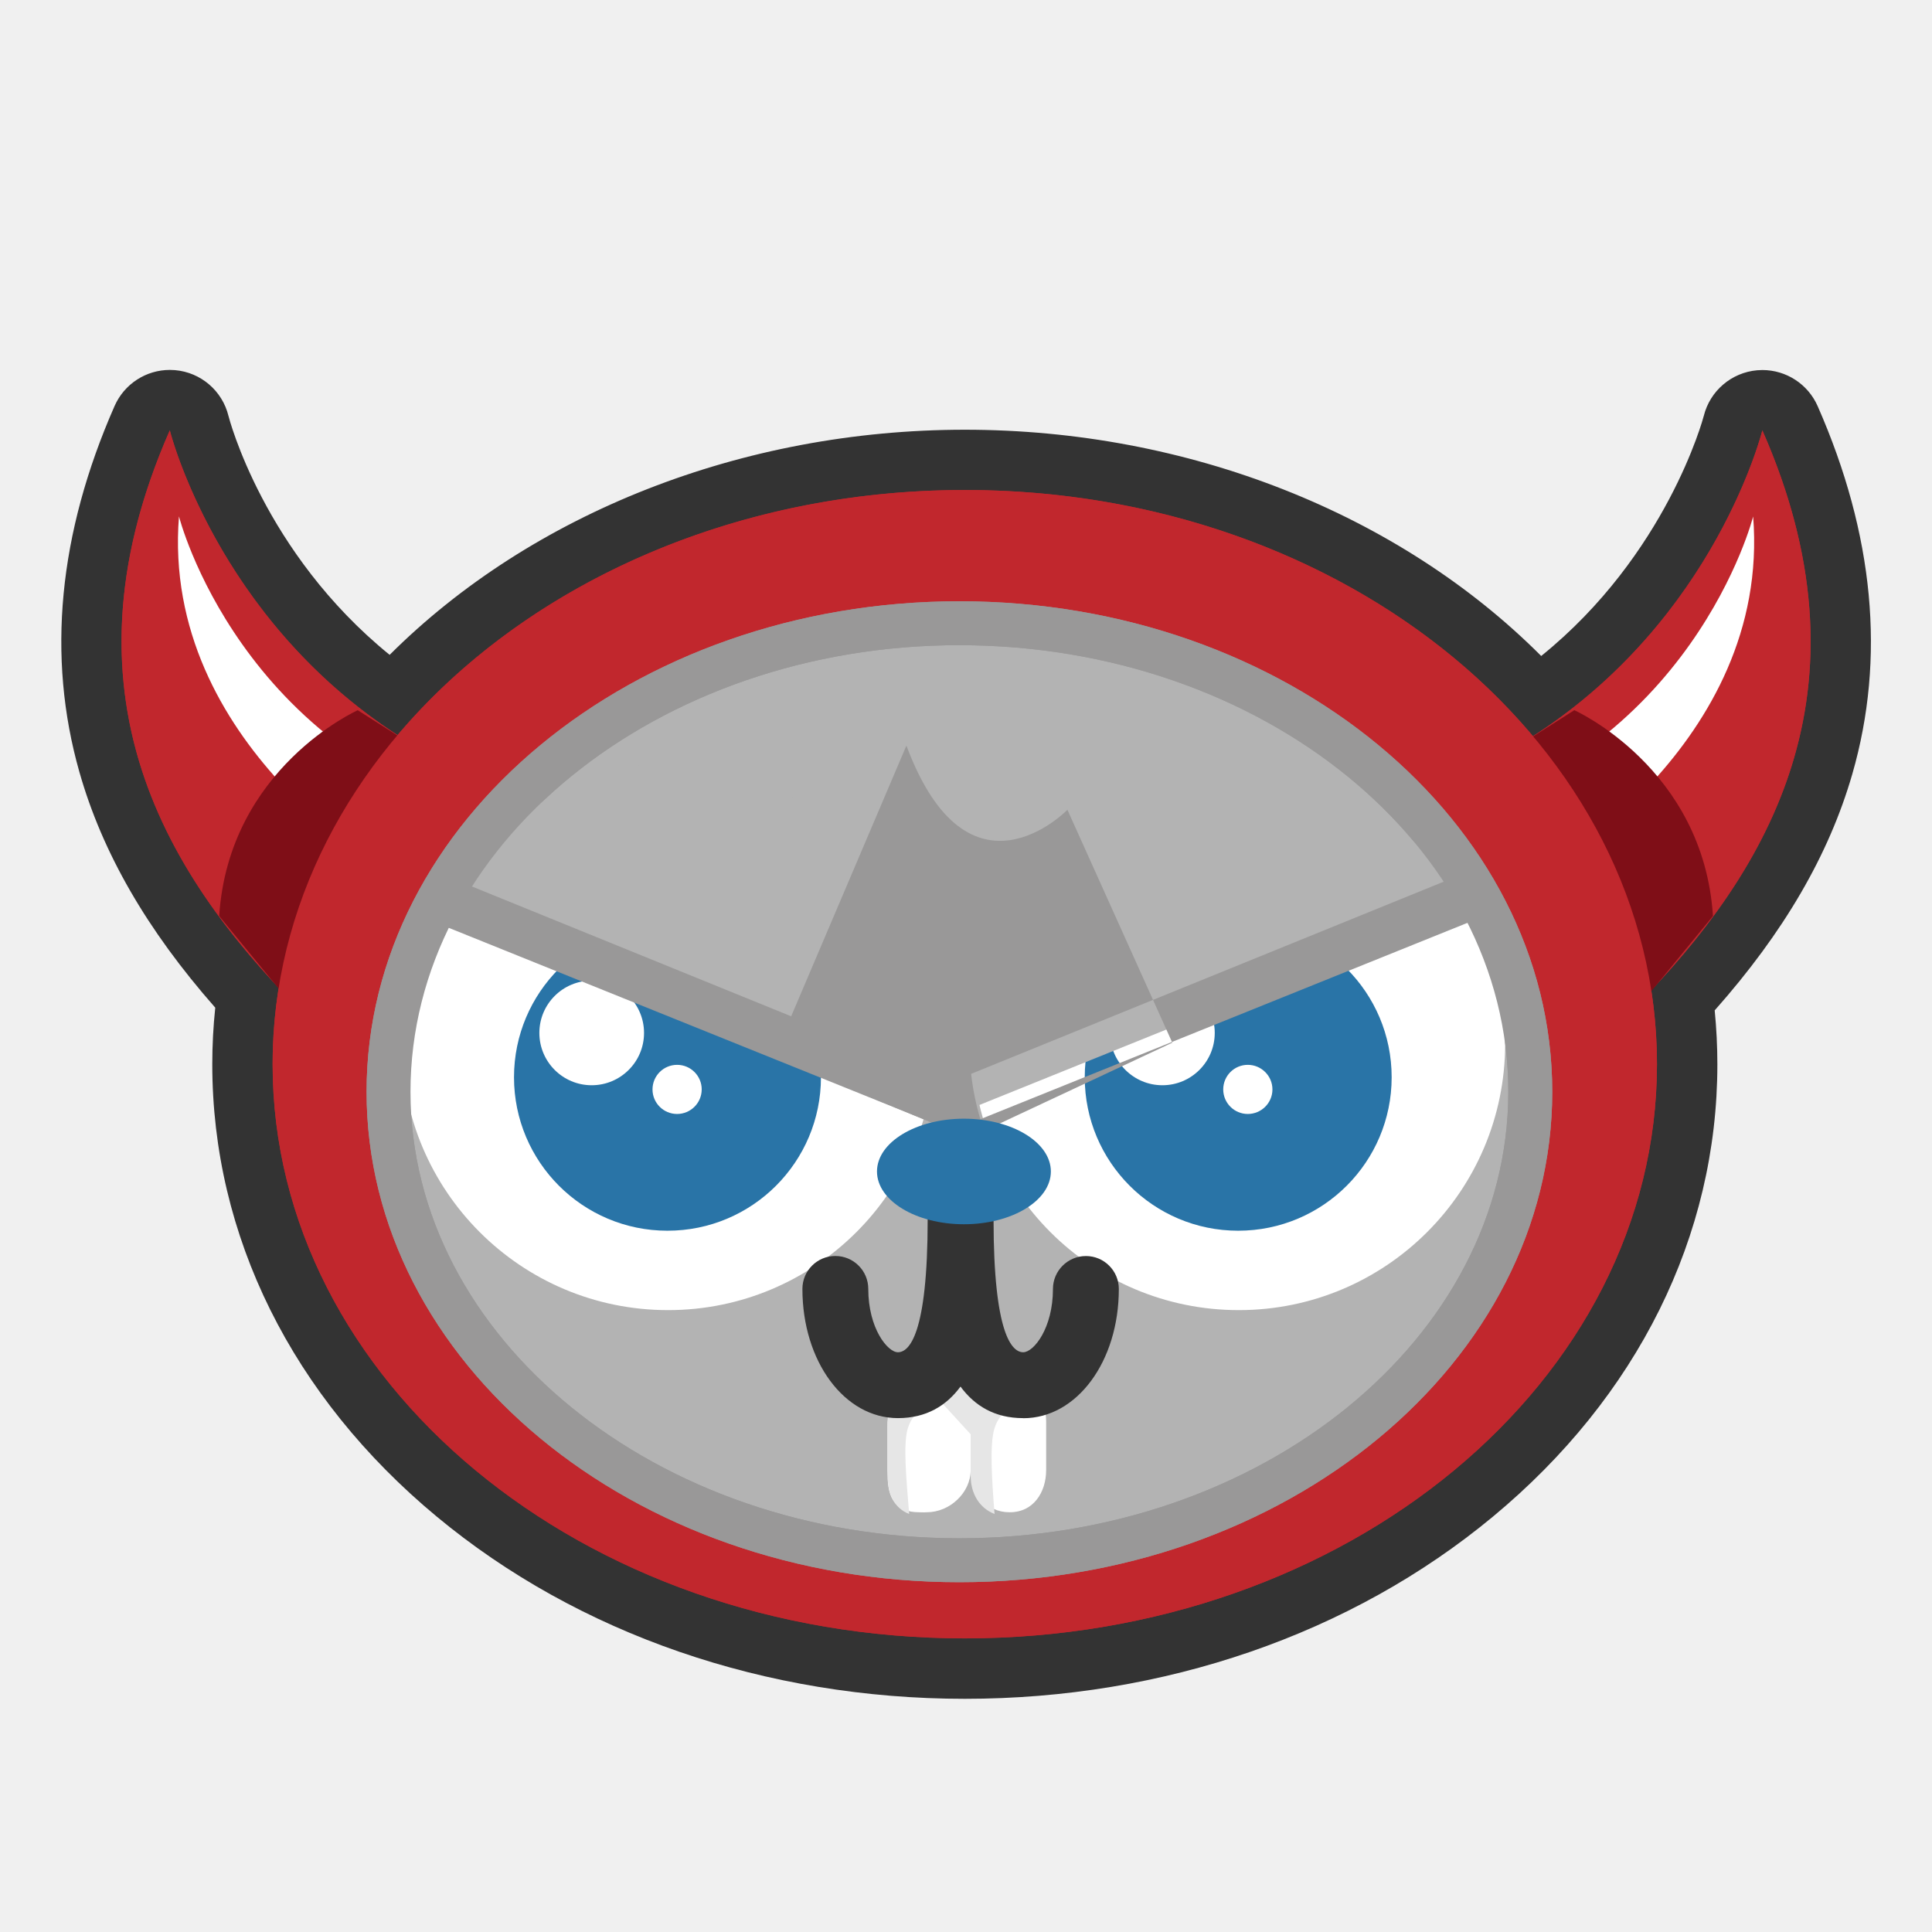
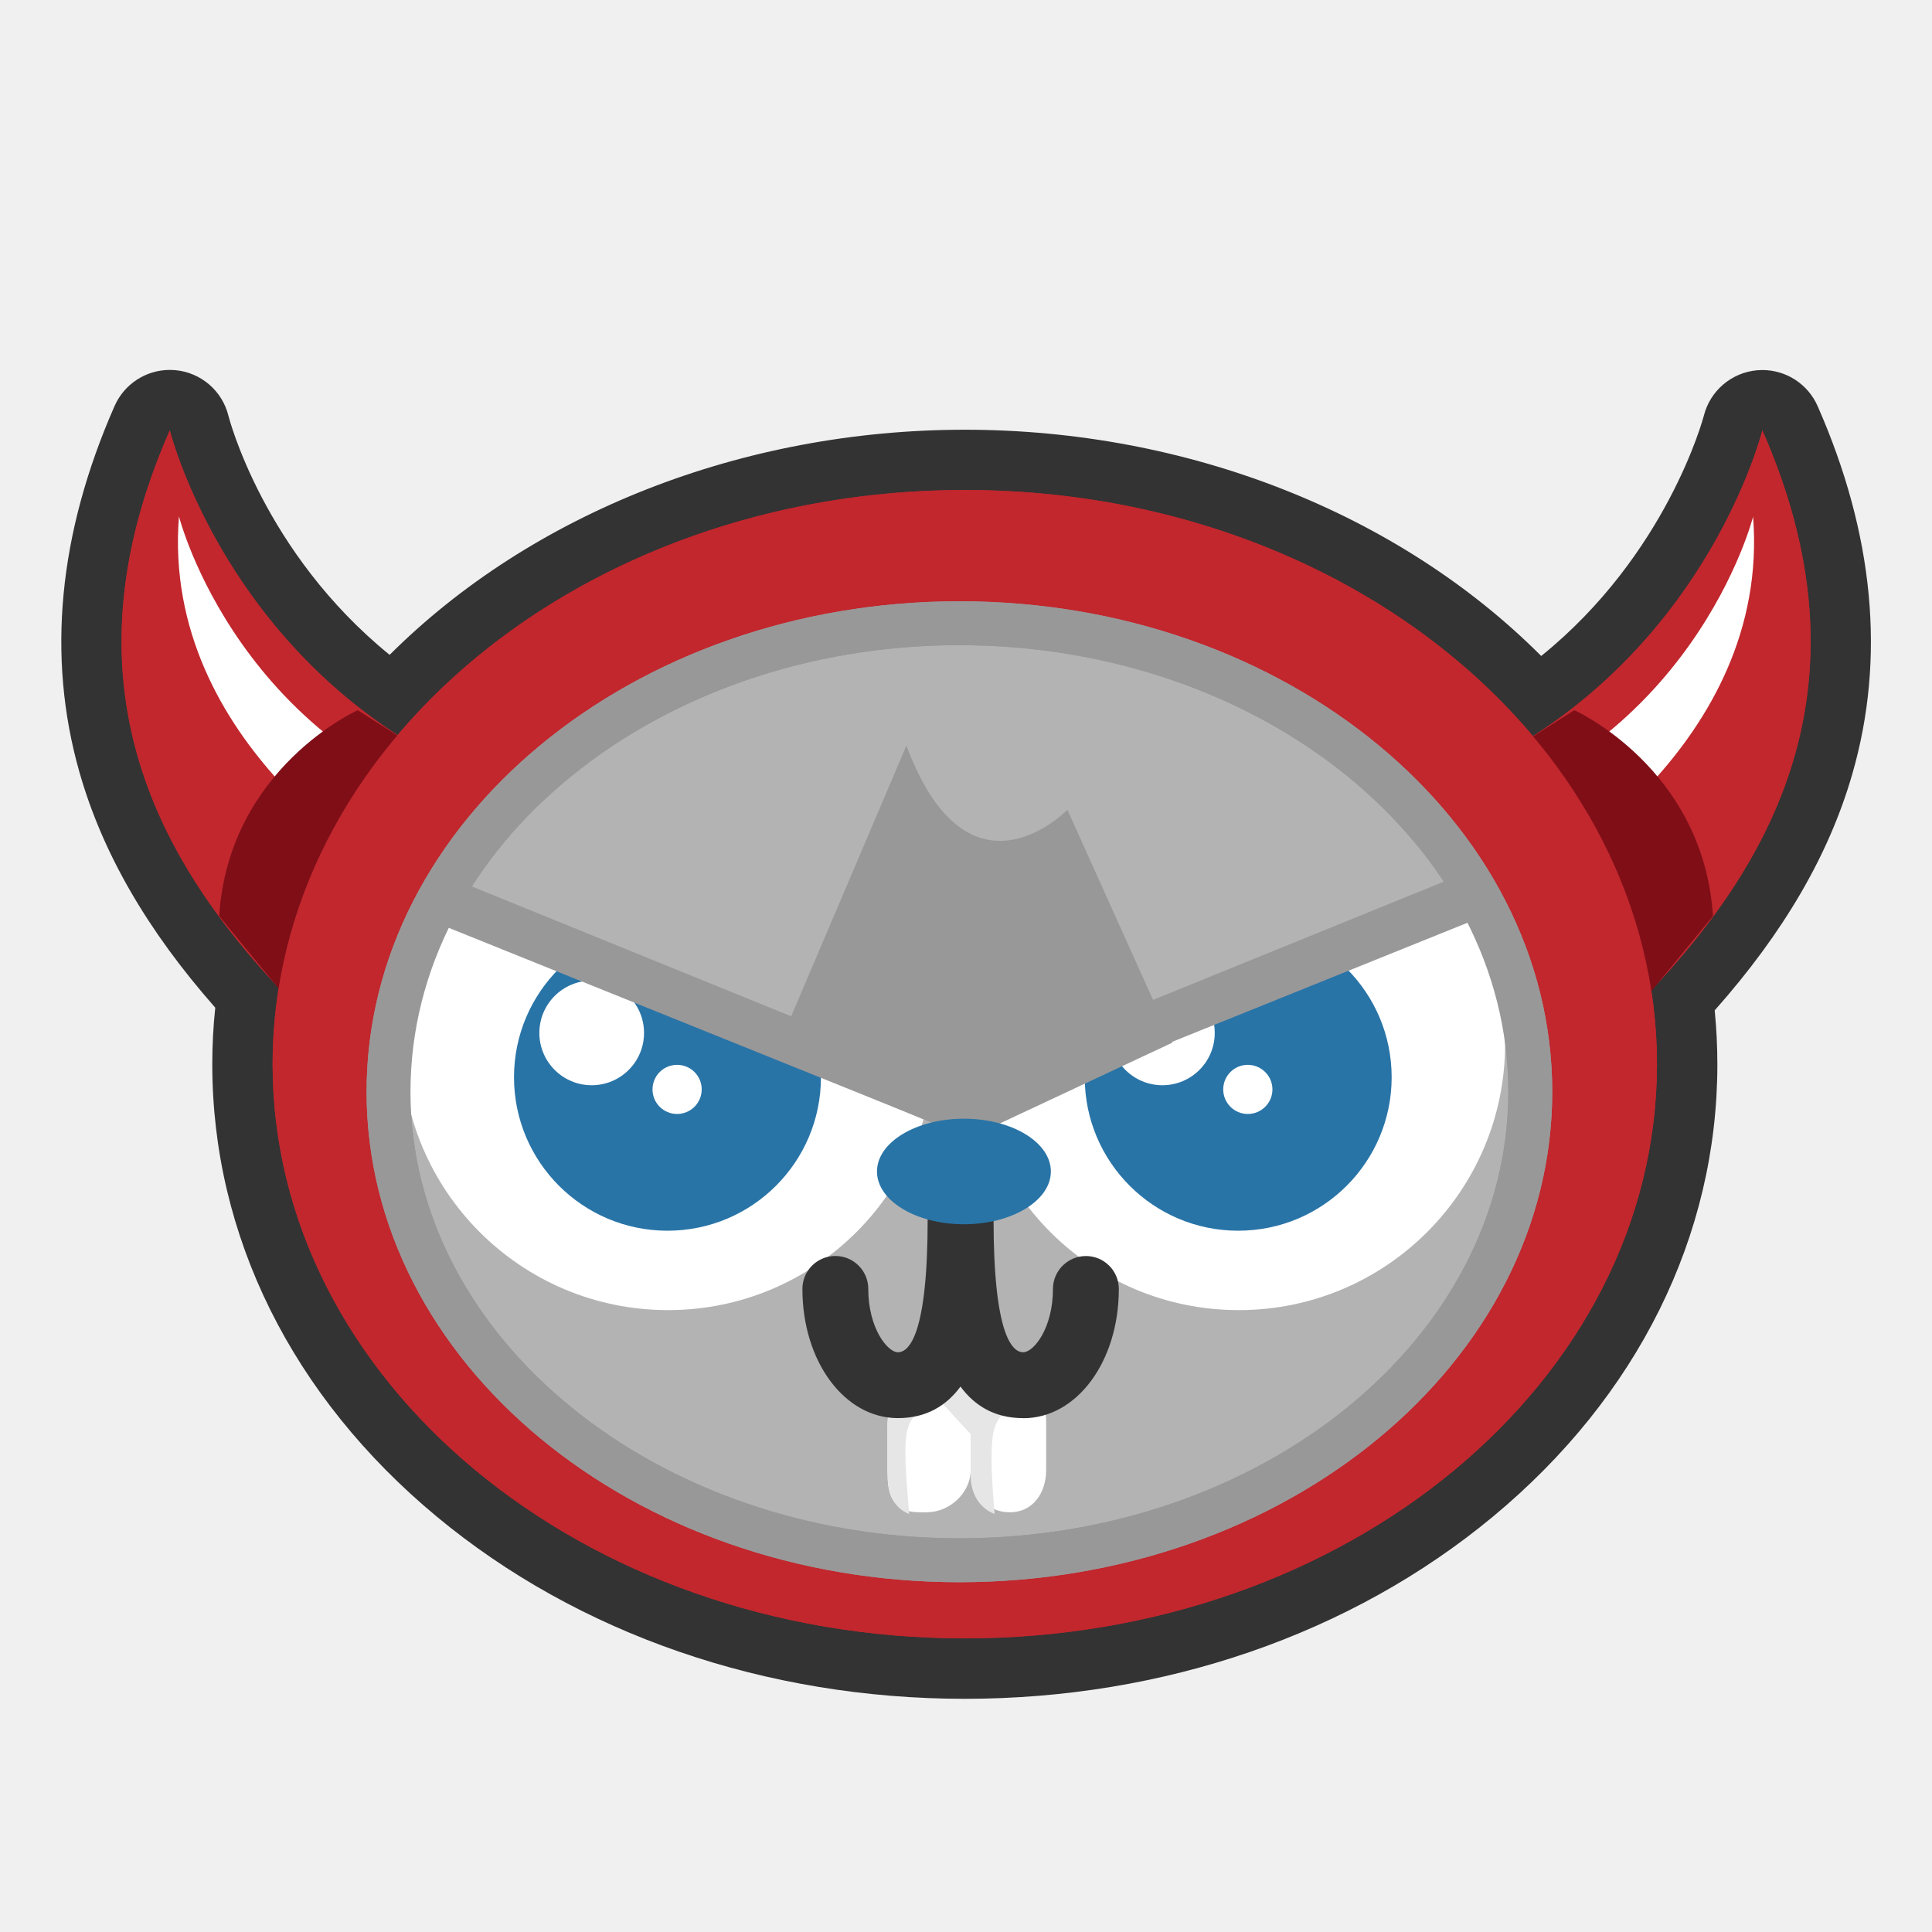
<svg xmlns="http://www.w3.org/2000/svg" width="256" height="256" viewBox="0 0 256 256">
-   <path fill="#C1272D" d="M127.843 221.095c-52.78 0-95.72-35.927-95.72-80.087 0-2.925.193-5.878.576-8.804-9.34-10.293-15.34-20.447-18.34-30.99-4.08-14.364-2.58-29.774 4.48-45.804.64-1.46 2.08-2.39 3.66-2.39.11 0 .23.005.34.015 1.7.148 3.13 1.365 3.54 3.028.05.216 5.58 21.502 25.64 36.045 18.07-19.584 46.12-31.18 75.82-31.18 29.79 0 57.88 11.65 75.95 31.326 20.22-14.547 25.78-35.974 25.84-36.2.41-1.657 1.84-2.872 3.54-3.017.11-.01.23-.014.34-.014 1.57 0 3.02.925 3.66 2.385 16.19 36.805.18 61.485-14.16 77.122.35 2.812.53 5.653.53 8.477 0 44.16-42.94 80.088-95.72 80.088z" />
-   <path fill="#333" d="M233.52 57.02c14.82 33.685 1.354 57.105-14.72 74.183.497 3.21.757 6.482.757 9.806 0 42.02-41.056 76.08-91.714 76.08-50.652 0-91.72-34.07-91.72-76.09 0-3.43.277-6.81.808-10.12C20.99 113.84 7.77 90.5 22.5 57.02c0 0 6.11 24.78 30.18 40.386 16.588-19.64 44.068-32.48 75.166-32.48 31.177 0 58.71 12.904 75.28 32.62 24.254-15.6 30.397-40.53 30.397-40.53m-211.02-8c-3.15 0-6.033 1.857-7.32 4.78-7.44 16.905-9.01 33.227-4.66 48.51 3.036 10.675 8.937 20.918 18 31.215-.263 2.5-.395 5-.395 7.49 0 22.75 10.568 44.04 29.758 59.96 18.758 15.56 43.605 24.13 69.964 24.13 26.36 0 51.206-8.57 69.96-24.13 19.186-15.91 29.75-37.21 29.75-59.95 0-2.37-.12-4.76-.354-7.14 9.164-10.34 15.143-20.61 18.232-31.31 4.435-15.35 2.89-31.76-4.59-48.76-1.285-2.92-4.172-4.78-7.32-4.78-.23 0-.46.01-.693.03-3.402.3-6.24 2.72-7.07 6.03-.093.36-4.92 18.4-21.547 31.83-18.845-18.89-46.822-29.98-76.368-29.98-29.45 0-57.38 11.04-76.22 29.83C34.9 73.19 30.32 55.3 30.27 55.1c-.817-3.324-3.663-5.76-7.075-6.055-.235-.02-.466-.03-.696-.03z" />
-   <path fill="#C1272D" d="M22.5 57.02s11.636 47.266 66.17 52.357l-2.21 3.373-25.422 38.8s-9.537-6.122-19.96-16.394C23.46 117.784 6.502 93.378 22.502 57.02z" />
-   <path fill="#891B23" d="M61.038 151.55l24.646-37.62 1.82-4.722c-1.275-.14-2.45-.36-3.67-.54l-38.6 30.414c8.67 7.875 15.804 12.47 15.804 12.47z" />
-   <path fill="#fff" d="M23.714 68.42s8 31.748 43.148 40.474l-14.79 7.034S21.29 98.714 23.715 68.42z" />
+   <path fill="#C1272D" d="M127.843 221.095c-52.78 0-95.72-35.927-95.72-80.087 0-2.925.193-5.878.576-8.804-9.34-10.293-15.34-20.447-18.34-30.99-4.08-14.364-2.58-29.774 4.48-45.804.64-1.46 2.08-2.39 3.66-2.39.11 0 .23.005.34.015 1.7.148 3.13 1.365 3.54 3.028.05.216 5.58 21.502 25.64 36.045 18.07-19.584 46.12-31.18 75.82-31.18 29.79 0 57.88 11.65 75.95 31.326 20.22-14.547 25.77-35.974 25.84-36.2.41-1.657 1.84-2.872 3.54-3.017.11-.01.22-.014.34-.014 1.57 0 3.02.925 3.66 2.385 16.19 36.805.18 61.485-14.16 77.122.35 2.812.53 5.653.53 8.477 0 44.16-42.94 80.088-95.72 80.088h.02z" />
+   <path fill="#333" d="M233.52 57.02c14.82 33.685 1.354 57.105-14.72 74.183.497 3.21.757 6.482.757 9.806 0 42.02-41.056 76.08-91.714 76.08-50.652 0-91.72-34.07-91.72-76.09 0-3.44.277-6.81.808-10.12C20.99 113.84 7.77 90.5 22.5 57.02c0 0 6.11 24.78 30.18 40.386 16.588-19.64 44.068-32.48 75.166-32.48 31.177 0 58.71 12.904 75.28 32.62 24.254-15.6 30.397-40.53 30.397-40.53m-211.02-8c-3.15 0-6.033 1.857-7.32 4.78-7.44 16.905-9.01 33.227-4.66 48.51 3.036 10.675 8.937 20.918 18 31.215-.263 2.5-.395 5-.395 7.49 0 22.75 10.568 44.04 29.758 59.96 18.758 15.56 43.605 24.13 69.964 24.13 26.36 0 51.207-8.57 69.96-24.13 19.186-15.91 29.75-37.21 29.75-59.95 0-2.37-.12-4.76-.354-7.14 9.164-10.34 15.144-20.61 18.23-31.31 4.437-15.35 2.892-31.76-4.59-48.76-1.284-2.92-4.17-4.78-7.32-4.78-.228 0-.458.01-.69.03-3.402.3-6.24 2.72-7.07 6.03-.094.36-4.92 18.4-21.548 31.83-18.845-18.89-46.82-29.98-76.368-29.98-29.45 0-57.38 11.04-76.22 29.83C34.9 73.19 30.32 55.3 30.27 55.1c-.817-3.324-3.663-5.76-7.075-6.055-.235-.02-.466-.03-.696-.03z" />
+   <path fill="#C1272D" d="M22.5 57.02s11.636 47.266 66.17 52.357l-2.21 3.373-25.422 38.8s-9.537-6.122-19.96-16.394C23.46 117.784 6.502 93.378 22.502 57.02H22.5z" />
+   <path fill="#891B23" d="M61.038 151.55l24.646-37.62 1.82-4.722c-1.275-.14-2.45-.36-3.67-.54l-38.6 30.414c8.67 7.875 15.804 12.47 15.804 12.47v-.002z" />
+   <path fill="#fff" d="M23.714 68.42s8 31.748 43.148 40.474l-14.79 7.034S21.29 98.714 23.714 68.42z" />
  <path fill="#7F0E17" d="M47.403 94.108s-17.086 7.633-18.36 27.268l10.728 13.086L57.4 100.47l-9.997-6.362z" />
-   <path fill="#C1272D" d="M233.52 57.02s-11.63 47.266-66.17 52.357l2.21 3.373 25.425 38.8s9.535-6.122 19.953-16.394c17.623-17.372 34.58-41.778 18.582-78.135z" />
-   <path fill="#891B23" d="M194.982 151.55l-24.65-37.62-1.818-4.722c1.272-.14 2.448-.36 3.672-.54l38.602 30.414c-8.672 7.875-15.806 12.47-15.806 12.47z" />
-   <path fill="#fff" d="M232.305 68.42s-7.998 31.748-43.146 40.474l14.78 7.034c-.01 0 30.78-17.214 28.36-47.508z" />
-   <path fill="#7F0E17" d="M208.613 94.108s17.09 7.633 18.363 27.268l-10.727 13.086-17.64-33.993 10-6.37z" />
-   <path fill="#333" d="M167.736 200.922c-1.608 0-3.21-.66-4.358-1.964-.125-.136-13.23-14.593-30.647-15.22-11.01-.312-21.54 4.79-31.54 15.36-2.2 2.333-5.88 2.438-8.22.234s-2.44-5.886-.23-8.222c12.39-13.116 26.07-19.598 40.4-18.997 22.51.804 38.3 18.392 38.96 19.14 2.14 2.408 1.91 6.085-.5 8.21-1.11.978-2.48 1.46-3.85 1.46z" />
-   <path fill="#C1272D" d="M219.557 141.008c0 42.02-41.056 76.087-91.714 76.087-50.652 0-91.72-34.065-91.72-76.087 0-42.015 41.067-76.078 91.72-76.078 50.658 0 91.714 34.063 91.714 76.078z" />
+   <path fill="#C1272D" d="M233.52 57.02s-11.63 47.266-66.17 52.357l2.21 3.373 25.425 38.8s9.535-6.122 19.953-16.394c17.623-17.372 34.58-41.778 18.582-78.136z" />
+   <path fill="#891B23" d="M194.982 151.55l-24.65-37.62-1.818-4.722c1.272-.14 2.448-.36 3.672-.54l38.603 30.414c-8.68 7.875-15.81 12.47-15.81 12.47v-.002z" />
+   <path fill="#fff" d="M232.305 68.42s-7.998 31.748-43.146 40.474l14.78 7.034c-.01 0 30.77-17.214 28.35-47.508z" />
+   <path fill="#7F0E17" d="M208.613 94.108s17.09 7.633 18.363 27.268l-10.728 13.086-17.64-33.993 10-6.37h.005z" />
+   <path fill="#333" d="M167.736 200.922c-1.608 0-3.21-.66-4.358-1.964-.125-.136-13.23-14.593-30.647-15.22-11-.313-21.54 4.79-31.54 15.36-2.2 2.333-5.88 2.437-8.22.233-2.34-2.2-2.44-5.88-.23-8.22 12.39-13.11 26.07-19.6 40.4-18.99 22.51.81 38.3 18.39 38.96 19.14 2.14 2.41 1.91 6.09-.5 8.21-1.11.98-2.48 1.46-3.85 1.46h-.01z" />
+   <path fill="#C1272D" d="M219.557 141.008c0 42.02-41.056 76.087-91.714 76.087-50.652 0-91.72-34.064-91.72-76.087 0-42.015 41.067-76.078 91.72-76.078 50.658 0 91.714 34.063 91.714 76.078z" />
  <path fill="#B3B3B3" d="M202.77 144.666c0 34.277-33.87 62.076-75.646 62.076s-75.64-27.8-75.64-62.076c0-34.288 33.864-62.085 75.64-62.085s75.646 27.8 75.646 62.09z" />
-   <path fill="#999898" d="M127.124 209.65c-43.31 0-78.55-29.157-78.55-64.984 0-35.84 35.24-64.994 78.55-64.994 43.313 0 78.556 29.155 78.556 64.994 0 35.827-35.242 64.984-78.556 64.984zm0-124.162c-40.105 0-72.732 26.546-72.732 59.178 0 32.626 32.627 59.165 72.732 59.165 40.106 0 72.735-26.53 72.735-59.16 0-32.63-32.63-59.18-72.74-59.18z" />
-   <path fill="#fff" d="M128.62 194.79c0 3.015-2.783 5.59-5.797 5.59h-.125c-3.012 0-5.08-2.575-5.08-5.59v-6.43c0-3.01 2.068-4.98 5.08-4.98h.125c3.014 0 5.796 1.972 5.796 4.98v6.43zm-4.802-56.49c0 19.497-15.797 35.298-35.295 35.298-19.502 0-35.295-15.8-35.295-35.297 0-19.48 15.793-35.29 35.295-35.29 19.5 0 35.295 15.81 35.295 35.3z" />
-   <path fill="#2974A7" d="M108.78 142.743c0 11.224-9.1 20.333-20.335 20.333-11.232 0-20.336-9.11-20.336-20.333 0-11.238 9.1-20.335 20.33-20.335 11.23 0 20.33 9.097 20.33 20.335z" />
-   <path fill="#fff" d="M85.338 136.87c0 3.825-3.104 6.93-6.938 6.93-3.828 0-6.932-3.105-6.932-6.93 0-3.83 3.104-6.933 6.932-6.933 3.834.002 6.938 3.104 6.938 6.933zm7.64 7.485c0 1.797-1.466 3.252-3.263 3.252-1.795 0-3.254-1.455-3.254-3.252 0-1.803 1.46-3.258 3.26-3.258 1.8 0 3.26 1.458 3.26 3.258zM199.44 138.3c0 19.497-15.8 35.298-35.294 35.298-19.506 0-35.297-15.8-35.297-35.297 0-19.48 15.79-35.29 35.29-35.29s35.29 15.81 35.29 35.3z" />
-   <path fill="#2974A7" d="M184.402 142.743c0 11.224-9.103 20.333-20.338 20.333-11.23 0-20.33-9.11-20.33-20.333 0-11.238 9.1-20.335 20.33-20.335 11.24 0 20.338 9.097 20.338 20.335z" />
-   <path fill="#fff" d="M160.96 136.87c0 3.825-3.103 6.93-6.937 6.93-3.828 0-6.93-3.105-6.93-6.93 0-3.83 3.102-6.933 6.93-6.933 3.832.002 6.938 3.104 6.938 6.933zm7.644 7.485c0 1.797-1.47 3.252-3.266 3.252-1.793 0-3.254-1.455-3.254-3.252 0-1.803 1.46-3.258 3.254-3.258 1.797 0 3.266 1.458 3.266 3.258z" />
-   <path fill="#B3B3B3" d="M123.818 138.3c0-19.487-15.65-37.132-35.148-37.132-12.974 0-24.445 8.837-30.58 19.26l64.747 26.124c.634-2.65.98-5.407.98-8.25z" />
+   <path fill="#999898" d="M127.124 209.65c-43.31 0-78.55-29.157-78.55-64.984 0-35.84 35.24-64.994 78.55-64.994 43.313 0 78.556 29.155 78.556 64.994 0 35.827-35.242 64.984-78.556 64.984zm0-124.162c-40.105 0-72.732 26.546-72.732 59.178 0 32.626 32.627 59.165 72.732 59.165 40.106 0 72.735-26.53 72.735-59.16s-32.64-59.18-72.74-59.18z" />
+   <path fill="#fff" d="M128.62 194.79c0 3.015-2.783 5.59-5.797 5.59h-.125c-3.012 0-5.08-2.575-5.08-5.59v-6.43c0-3.01 2.068-4.98 5.08-4.98h.125c3.014 0 5.796 1.972 5.796 4.98v6.43zm-4.802-56.49c0 19.497-15.797 35.298-35.295 35.298-19.502 0-35.295-15.8-35.295-35.297 0-19.48 15.793-35.29 35.295-35.29 19.5 0 35.295 15.81 35.295 35.3v-.01z" />
+   <path fill="#2974A7" d="M108.78 142.743c0 11.224-9.1 20.333-20.335 20.333-11.232 0-20.336-9.11-20.336-20.333 0-11.238 9.1-20.335 20.33-20.335s20.33 9.097 20.33 20.335h.01z" />
+   <path fill="#fff" d="M85.338 136.87c0 3.825-3.104 6.93-6.938 6.93-3.828 0-6.932-3.104-6.932-6.93 0-3.83 3.104-6.933 6.932-6.933 3.834.002 6.938 3.104 6.938 6.933zm7.64 7.485c0 1.797-1.466 3.252-3.263 3.252-1.795 0-3.254-1.455-3.254-3.252 0-1.804 1.46-3.258 3.26-3.258 1.8 0 3.26 1.457 3.26 3.258zm106.46-6.055c0 19.497-15.798 35.298-35.292 35.298-19.506 0-35.297-15.8-35.297-35.297 0-19.47 15.78-35.29 35.28-35.29s35.29 15.81 35.29 35.3l.01-.01z" />
+   <path fill="#2974A7" d="M184.402 142.743c0 11.224-9.104 20.333-20.338 20.333-11.23 0-20.33-9.11-20.33-20.333 0-11.238 9.1-20.335 20.33-20.335 11.24 0 20.338 9.097 20.338 20.335z" />
+   <path fill="#fff" d="M160.96 136.87c0 3.825-3.103 6.93-6.937 6.93-3.828 0-6.93-3.104-6.93-6.93 0-3.83 3.102-6.933 6.93-6.933 3.832.002 6.938 3.104 6.937 6.933zm7.644 7.485c0 1.797-1.47 3.252-3.266 3.252-1.793 0-3.254-1.455-3.254-3.252 0-1.804 1.46-3.258 3.254-3.258 1.797 0 3.266 1.458 3.266 3.258z" />
+   <path fill="#B3B3B3" d="M123.818 138.3c0-19.487-15.65-37.132-35.148-37.132-12.974 0-24.445 8.837-30.58 19.26l64.747 26.124c.634-2.65.98-5.407.98-8.25v-.002z" />
  <path fill="#999898" d="M123.59 142.29l-62.962-25.602c-1.295 1.67-2.442 3.456-3.425 5.344l65.17 26.264c.57-1.94.985-3.944 1.217-6.006z" />
-   <path fill="#B3B3B3" d="M128.453 138.3c0-19.487 16.384-37.132 35.883-37.132 12.975 0 23.71 8.837 29.846 19.26l-64.746 26.124c-.636-2.65-.983-5.407-.983-8.25z" />
-   <path fill="#999898" d="M128.682 142.29l62.963-25.603c1.295 1.67 2.44 3.456 3.424 5.344L129.9 148.3c-.576-1.94-.99-3.943-1.22-6.005zm-8.58-43.49l-17.57 41.272 25.815 10.727 26.988-12.64-13.897-30.86s-13.098 13.55-21.336-8.51z" />
+   <path fill="#B3B3B3" d="M128.453 138.3c0-19.487 16.384-37.132 35.883-37.132 12.975 0 23.71 8.837 29.846 19.26l-64.746 26.124c-.636-2.65-.982-5.407-.982-8.25v-.002z" />
+   <path fill="#999898" d="M195.068 122.03c-.983-1.887-2.13-3.673-3.424-5.343l-38.862 15.803-11.345-25.19s-13.098 13.55-21.335-8.51v.01l-17.57 41.272 25.815 10.727 26.988-12.64-.043-.1 39.776-16.04z" />
  <path fill="#fff" d="M122.62 200.38h-.867c-3.008 0-4.134-1.825-4.134-4.835V189c0-3.01 1.12-5.62 4.13-5.62h.73c3.01 0 5.52 2.22 5.52 5.23" />
-   <path fill="#E6E6E6" d="M122.483 183.38h-.73c-3.008 0-4.134 2.61-4.134 5.62v6.545c0 2.322.8 4.27 2.85 5.063-.38-4.744-.8-9.107-.21-11.237.77-2.77 3.42-3.92 6.25-4.29-.99-.99-2.53-1.7-4.04-1.7z" />
-   <path fill="#fff" d="M138.62 194.79c0 3.015-1.754 5.59-4.77 5.59h-.122c-3.012 0-5.11-2.575-5.11-5.59v-6.43c0-3.01 2.1-4.98 5.11-4.98h.123c3.02 0 4.77 1.972 4.77 4.98v6.43z" />
-   <path fill="#E6E6E6" d="M134.116 183.38h-.728c-3.014 0-4.77 2.61-4.77 5.62v6.545c0 2.322 1.12 4.27 3.167 5.063-.377-4.744-.644-9.107-.043-11.237.776-2.77 3.5-3.92 6.325-4.29-.987-.99-2.44-1.7-3.95-1.7zm-10.786.897l5.33 5.82 5.456-6.55-8.12-4.12z" />
-   <path fill="#333" d="M135.568 187.91c-3.782 0-6.434-1.654-8.296-4.182-1.86 2.526-4.514 4.18-8.295 4.18-7.094 0-12.654-7.52-12.654-17.124 0-2.406 1.955-4.36 4.365-4.36 2.408 0 4.363 1.954 4.363 4.36 0 5.212 2.55 8.397 3.93 8.397 1.47 0 3.94-2.29 3.94-17.66h8.73c0 15.37 2.47 17.66 3.93 17.66 1.39 0 3.94-3.18 3.94-8.39 0-2.4 1.96-4.36 4.37-4.36s4.36 1.96 4.36 4.36c0 9.61-5.56 17.13-12.66 17.13z" />
+   <path fill="#E6E6E6" d="M122.483 183.38h-.73c-3.008 0-4.134 2.61-4.134 5.62v6.545c0 2.322.8 4.27 2.85 5.063-.38-4.743-.8-9.106-.21-11.236.77-2.77 3.42-3.92 6.25-4.29-.99-.99-2.53-1.7-4.04-1.7l.01-.002z" />
+   <path fill="#fff" d="M138.62 194.79c0 3.015-1.754 5.59-4.77 5.59h-.122c-3.013 0-5.11-2.575-5.11-5.59v-6.43c0-3.01 2.1-4.98 5.11-4.98h.123c3.02 0 4.77 1.972 4.77 4.98v6.43z" />
+   <path fill="#E6E6E6" d="M134.116 183.38h-.728c-3.015 0-4.77 2.61-4.77 5.62v6.545c0 2.322 1.12 4.27 3.166 5.063-.377-4.743-.645-9.106-.043-11.236.78-2.77 3.5-3.92 6.33-4.29-.98-.99-2.44-1.7-3.95-1.702zm-10.786.897l5.33 5.82 5.456-6.55-8.12-4.12-2.666 4.85z" />
+   <path fill="#333" d="M135.568 187.91c-3.782 0-6.435-1.654-8.296-4.182-1.86 2.525-4.514 4.18-8.295 4.18-7.094 0-12.654-7.52-12.654-17.124 0-2.406 1.955-4.36 4.365-4.36 2.408 0 4.363 1.954 4.363 4.36 0 5.212 2.55 8.397 3.93 8.397 1.47 0 3.94-2.29 3.94-17.66h8.73c0 15.37 2.47 17.66 3.93 17.66 1.39 0 3.94-3.18 3.94-8.39 0-2.4 1.96-4.36 4.37-4.36s4.36 1.96 4.36 4.36c0 9.61-5.56 17.13-12.66 17.13l-.02-.01z" />
  <path fill="#2974A7" d="M139.245 155.227c0 3.863-5.158 6.993-11.52 6.993-6.357 0-11.52-3.13-11.52-6.993 0-3.86 5.163-6.994 11.52-6.994 6.362 0 11.52 3.13 11.52 6.994z" />
-   <path fill="#999898" d="M127.124 209.65c-43.31 0-78.55-29.157-78.55-64.984 0-35.84 35.24-64.994 78.55-64.994 43.313 0 78.556 29.155 78.556 64.994 0 35.827-35.242 64.984-78.556 64.984zm0-124.162c-40.105 0-72.732 26.546-72.732 59.178 0 32.626 32.627 59.165 72.732 59.165 40.106 0 72.735-26.53 72.735-59.16 0-32.63-32.63-59.18-72.74-59.18z" />
+   <path fill="#999898" d="M127.124 209.65c-43.31 0-78.55-29.157-78.55-64.984 0-35.84 35.24-64.994 78.55-64.994 43.313 0 78.556 29.155 78.556 64.994 0 35.827-35.242 64.984-78.556 64.984zm0-124.162c-40.105 0-72.732 26.546-72.732 59.178 0 32.626 32.627 59.165 72.732 59.165 40.106 0 72.735-26.53 72.735-59.16s-32.64-59.18-72.74-59.18z" />
</svg>
